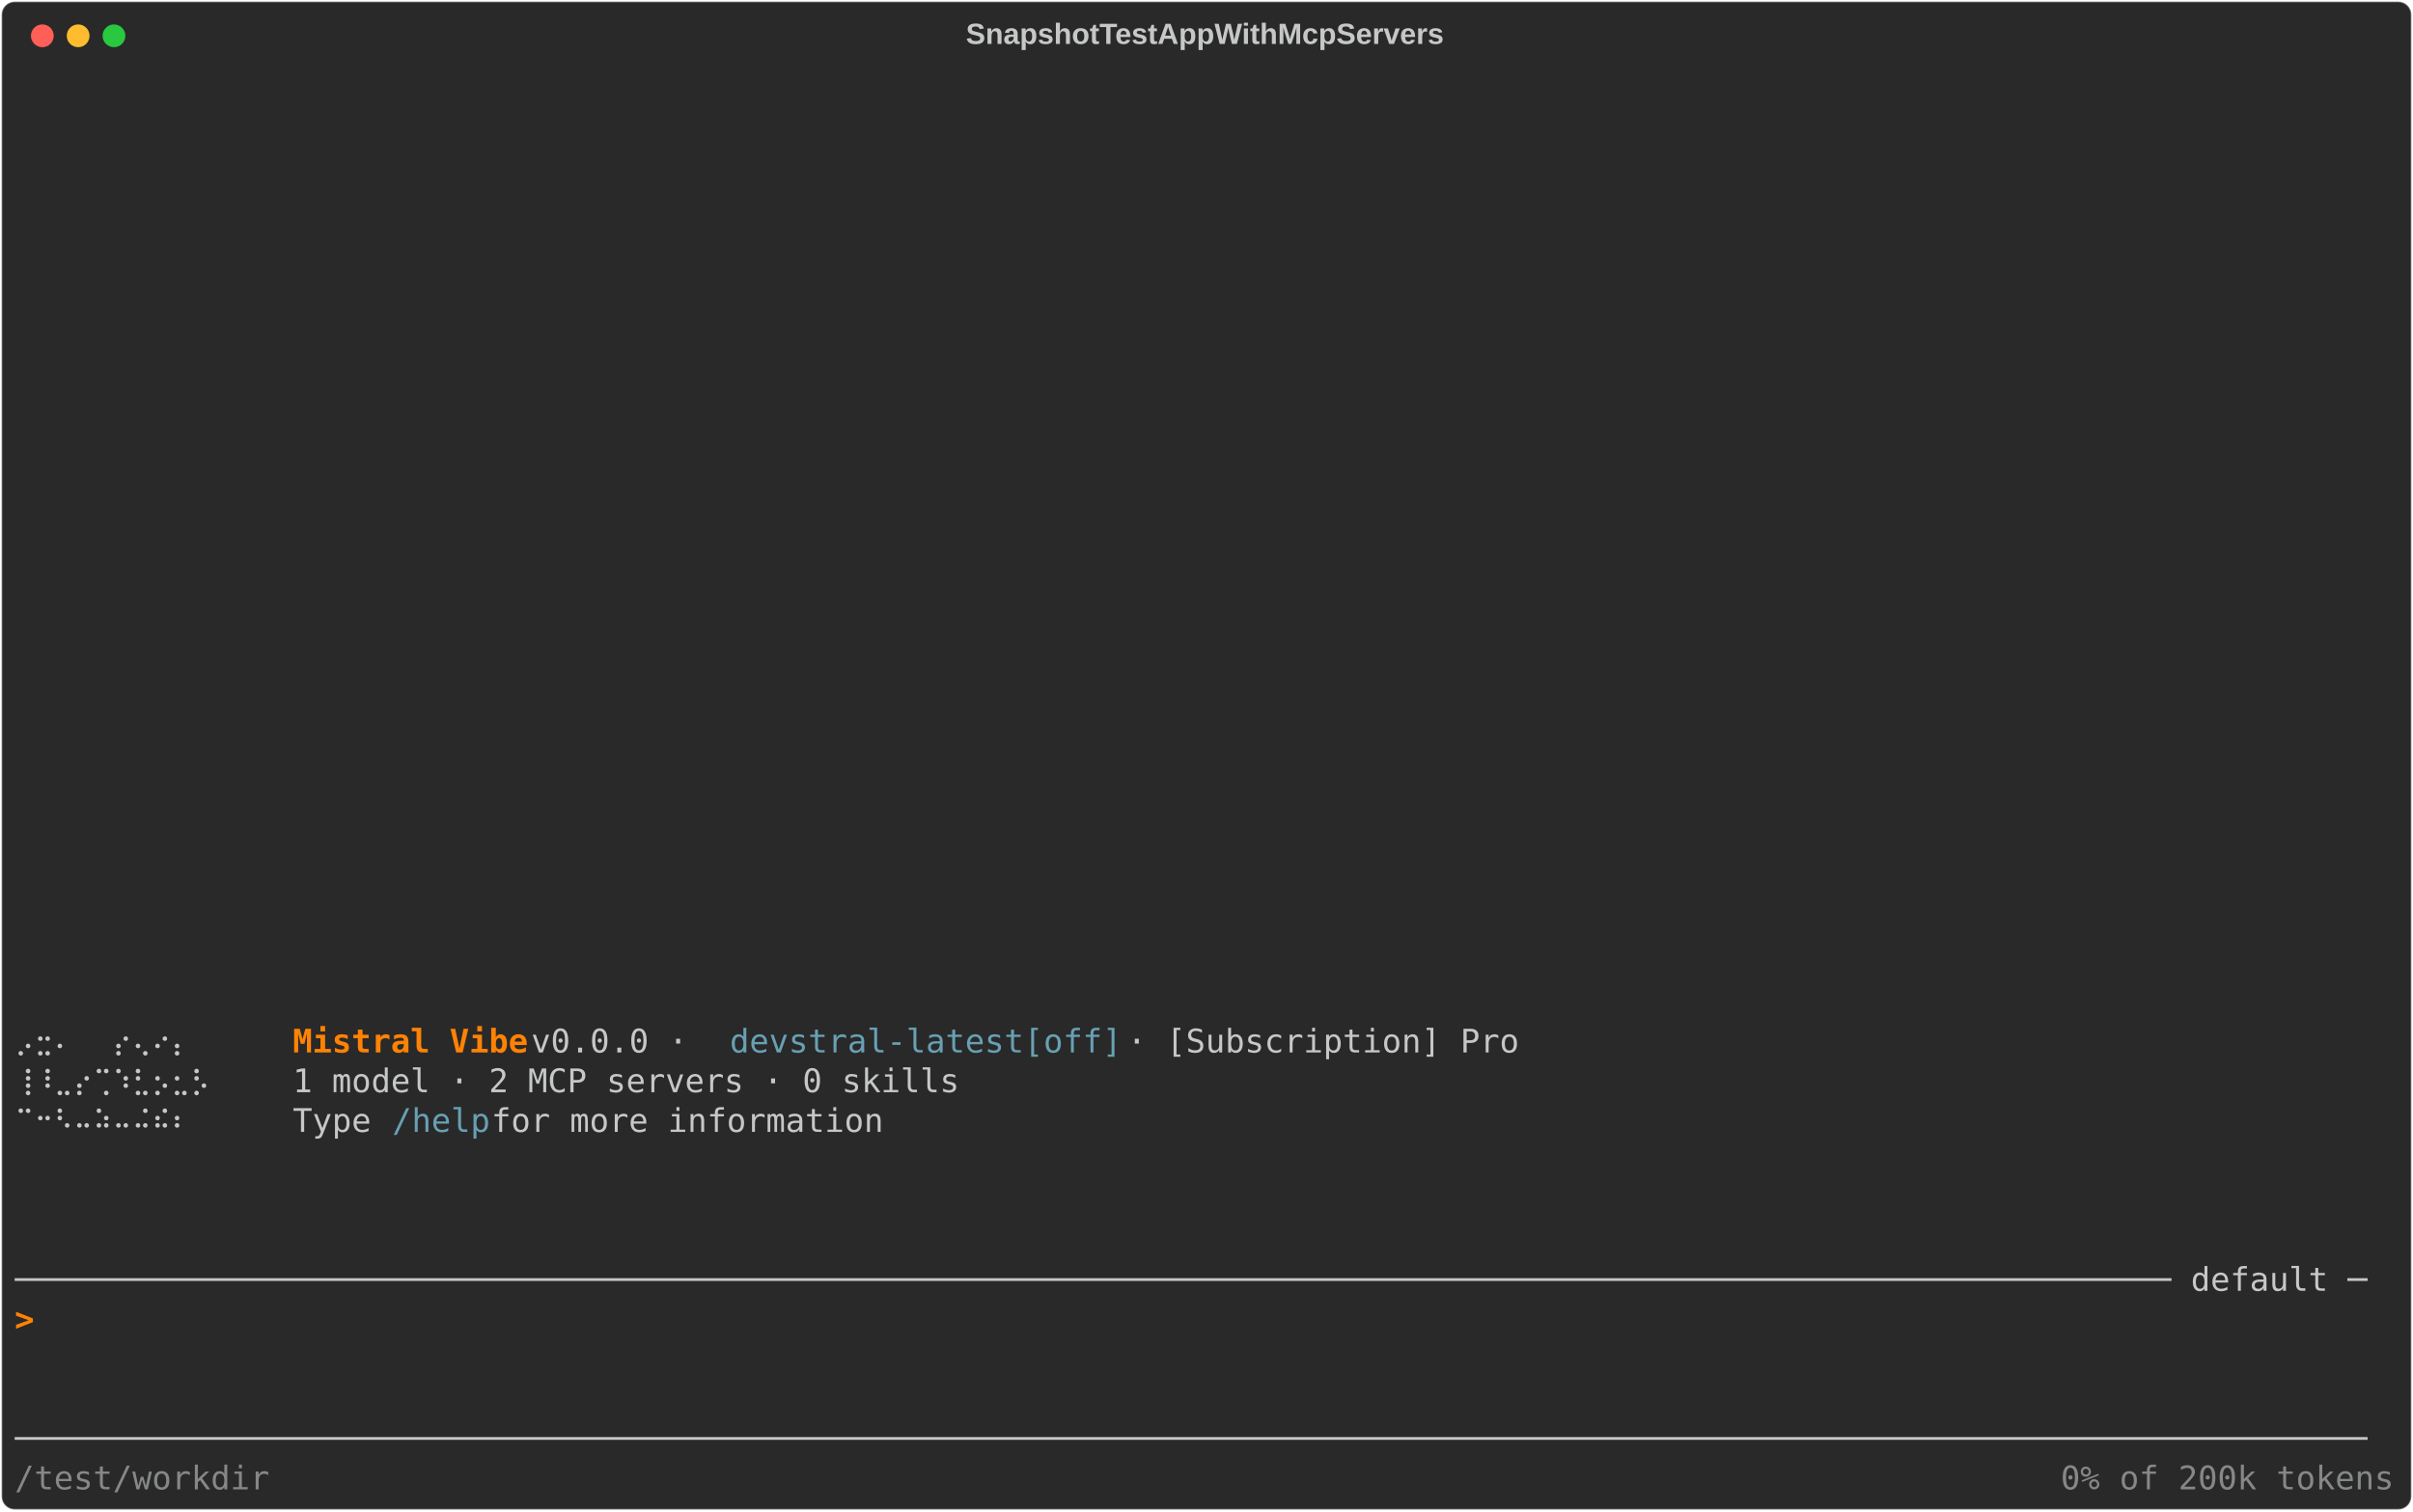
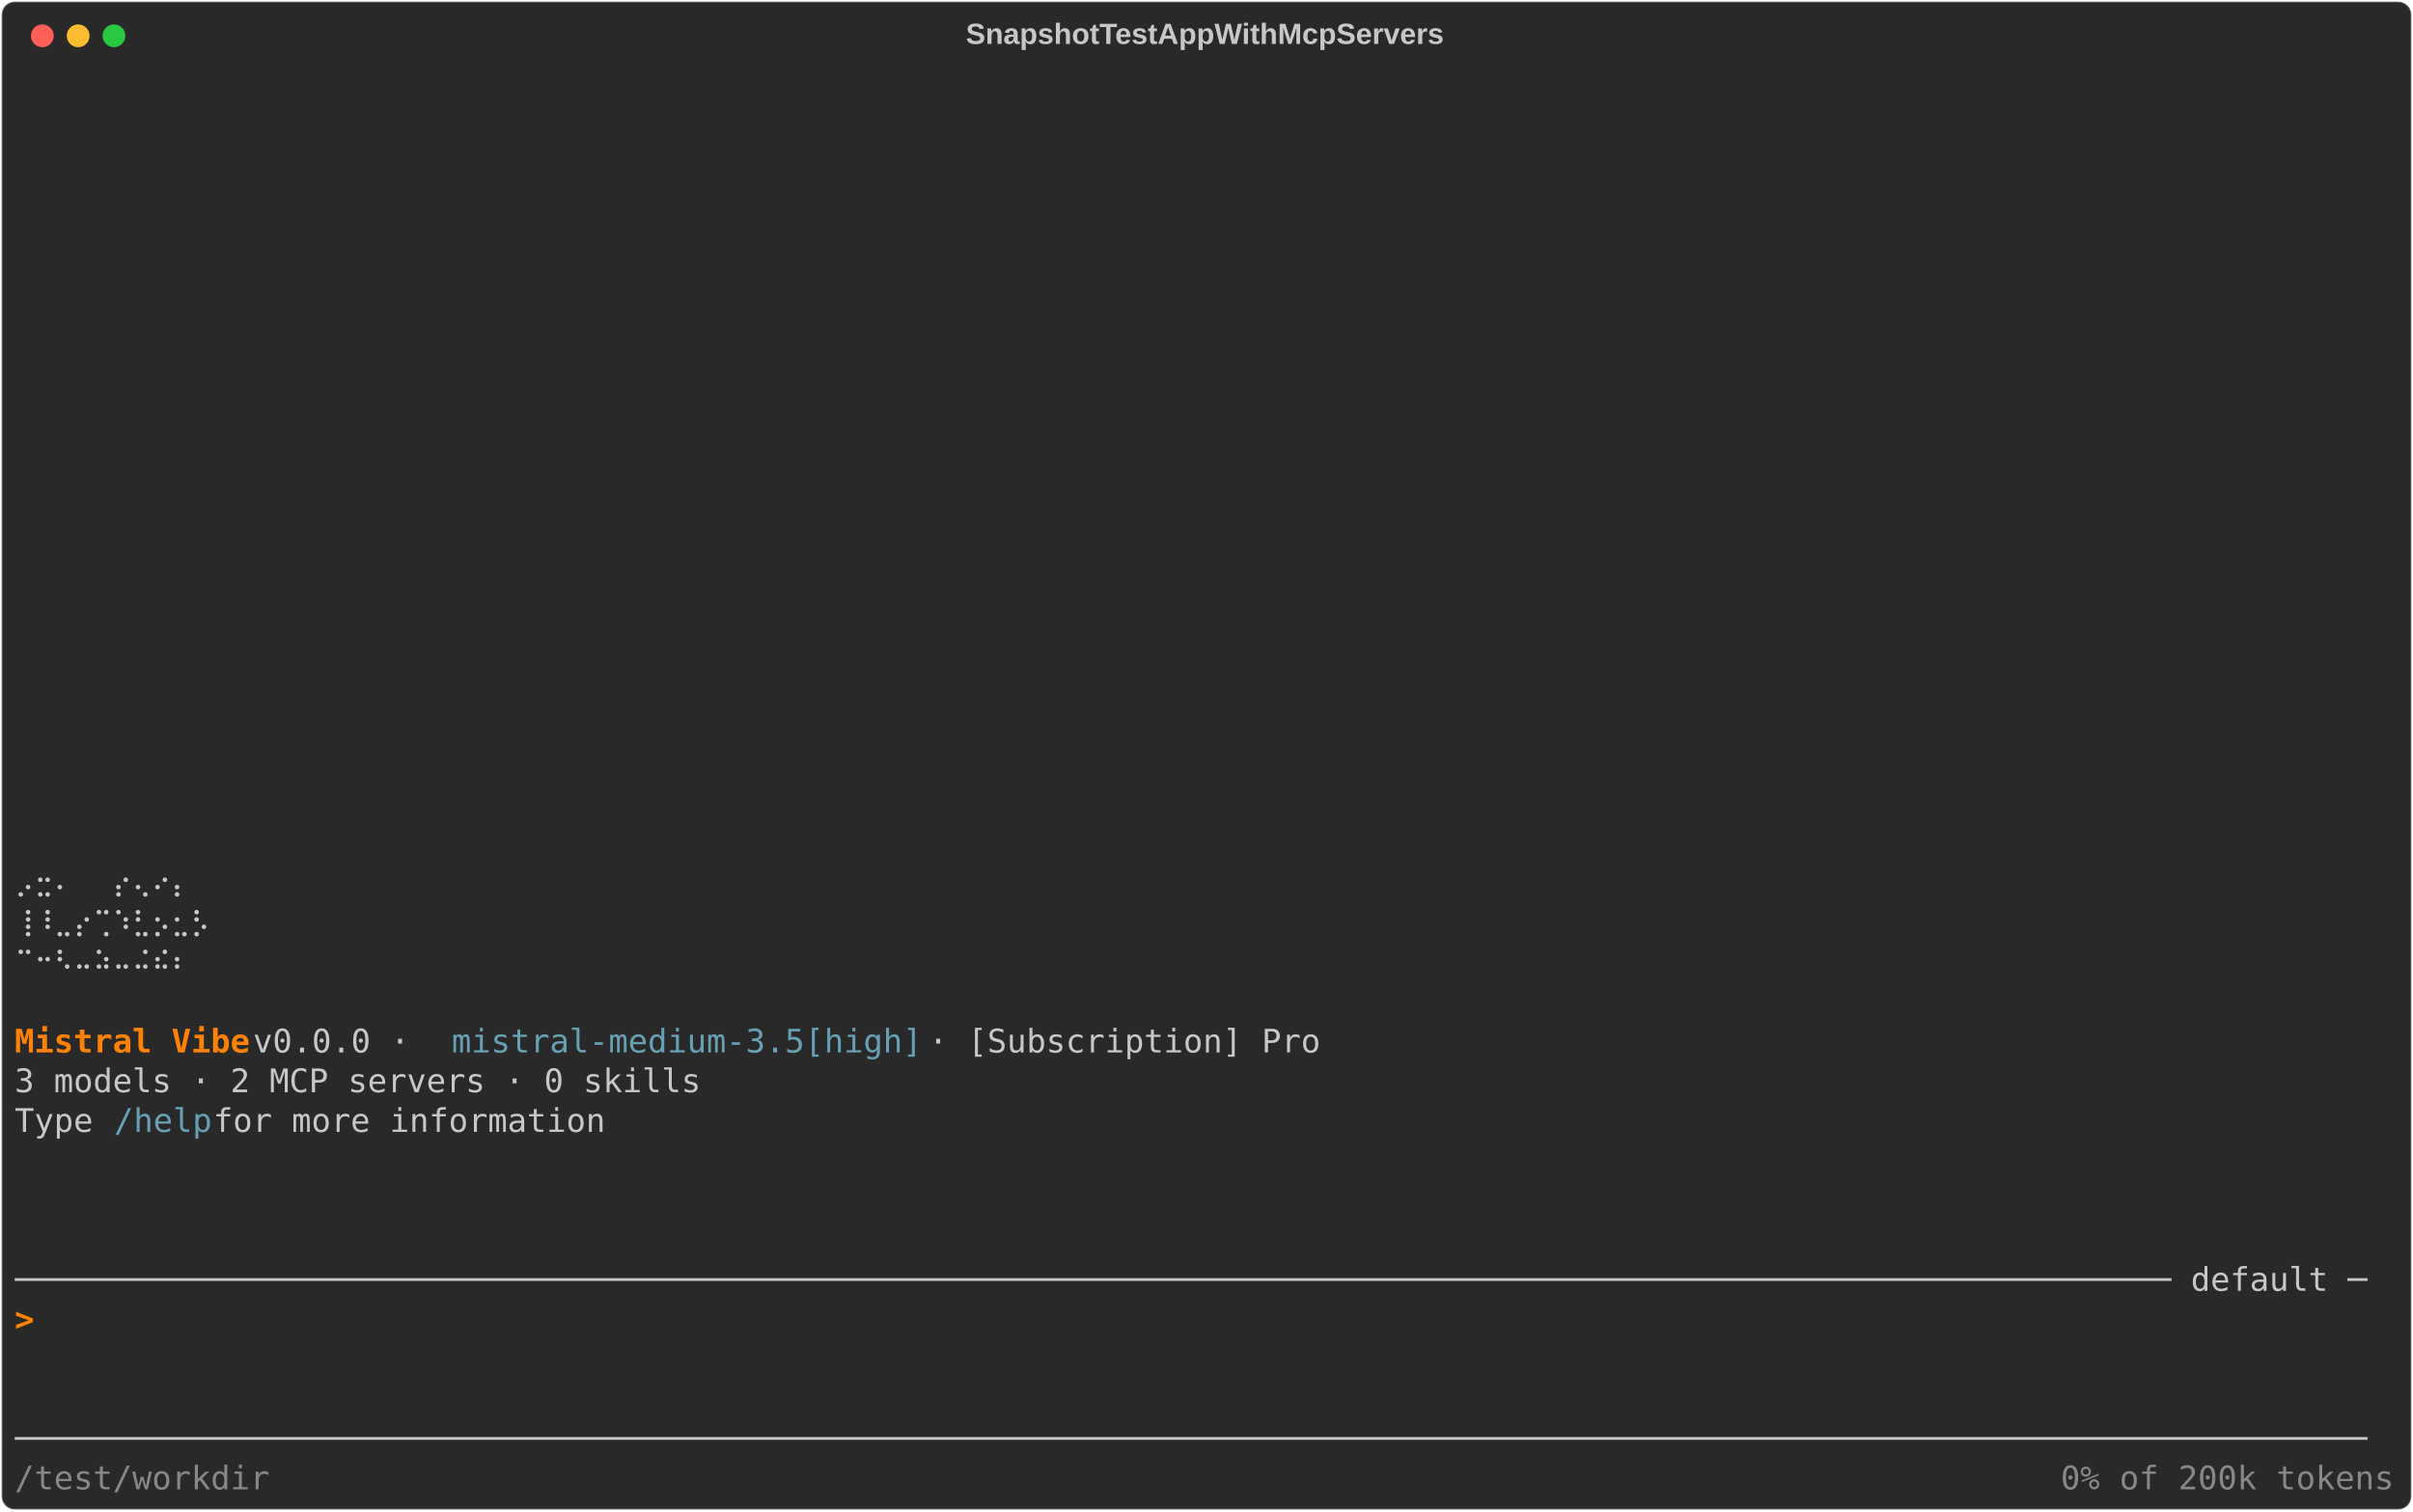
<svg xmlns="http://www.w3.org/2000/svg" class="rich-terminal" viewBox="0 0 1482 928.4">
  <style>

    @font-face {
        font-family: "Fira Code";
        src: local("FiraCode-Regular"),
                url("https://cdnjs.cloudflare.com/ajax/libs/firacode/6.2.0/woff2/FiraCode-Regular.woff2") format("woff2"),
                url("https://cdnjs.cloudflare.com/ajax/libs/firacode/6.2.0/woff/FiraCode-Regular.woff") format("woff");
        font-style: normal;
        font-weight: 400;
    }
    @font-face {
        font-family: "Fira Code";
        src: local("FiraCode-Bold"),
                url("https://cdnjs.cloudflare.com/ajax/libs/firacode/6.2.0/woff2/FiraCode-Bold.woff2") format("woff2"),
                url("https://cdnjs.cloudflare.com/ajax/libs/firacode/6.2.0/woff/FiraCode-Bold.woff") format("woff");
        font-style: bold;
        font-weight: 700;
    }

    .terminal-matrix {
        font-family: Fira Code, monospace;
        font-size: 20px;
        line-height: 24.4px;
        font-variant-east-asian: full-width;
    }

    .terminal-title {
        font-size: 18px;
        font-weight: bold;
        font-family: arial;
    }

    .terminal-r1 { fill: #c5c8c6 }
.terminal-r2 { fill: #ff8205;font-weight: bold }
.terminal-r3 { fill: #68a0b3 }
.terminal-r4 { fill: #868887 }
    </style>
  <defs>
    <clipPath id="terminal-clip-terminal">
      <rect x="0" y="0" width="1463.0" height="877.4" />
    </clipPath>
    <clipPath id="terminal-line-0">
      <rect x="0" y="1.5" width="1464" height="24.65" />
    </clipPath>
    <clipPath id="terminal-line-1">
      <rect x="0" y="25.9" width="1464" height="24.65" />
    </clipPath>
    <clipPath id="terminal-line-2">
      <rect x="0" y="50.3" width="1464" height="24.65" />
    </clipPath>
    <clipPath id="terminal-line-3">
      <rect x="0" y="74.7" width="1464" height="24.65" />
    </clipPath>
    <clipPath id="terminal-line-4">
      <rect x="0" y="99.1" width="1464" height="24.65" />
    </clipPath>
    <clipPath id="terminal-line-5">
      <rect x="0" y="123.5" width="1464" height="24.65" />
    </clipPath>
    <clipPath id="terminal-line-6">
      <rect x="0" y="147.9" width="1464" height="24.65" />
    </clipPath>
    <clipPath id="terminal-line-7">
      <rect x="0" y="172.3" width="1464" height="24.65" />
    </clipPath>
    <clipPath id="terminal-line-8">
      <rect x="0" y="196.7" width="1464" height="24.65" />
    </clipPath>
    <clipPath id="terminal-line-9">
      <rect x="0" y="221.1" width="1464" height="24.65" />
    </clipPath>
    <clipPath id="terminal-line-10">
      <rect x="0" y="245.5" width="1464" height="24.65" />
    </clipPath>
    <clipPath id="terminal-line-11">
      <rect x="0" y="269.9" width="1464" height="24.65" />
    </clipPath>
    <clipPath id="terminal-line-12">
      <rect x="0" y="294.3" width="1464" height="24.65" />
    </clipPath>
    <clipPath id="terminal-line-13">
      <rect x="0" y="318.7" width="1464" height="24.65" />
    </clipPath>
    <clipPath id="terminal-line-14">
      <rect x="0" y="343.1" width="1464" height="24.65" />
    </clipPath>
    <clipPath id="terminal-line-15">
      <rect x="0" y="367.5" width="1464" height="24.65" />
    </clipPath>
    <clipPath id="terminal-line-16">
      <rect x="0" y="391.9" width="1464" height="24.65" />
    </clipPath>
    <clipPath id="terminal-line-17">
      <rect x="0" y="416.3" width="1464" height="24.65" />
    </clipPath>
    <clipPath id="terminal-line-18">
      <rect x="0" y="440.7" width="1464" height="24.65" />
    </clipPath>
    <clipPath id="terminal-line-19">
      <rect x="0" y="465.1" width="1464" height="24.65" />
    </clipPath>
    <clipPath id="terminal-line-20">
      <rect x="0" y="489.5" width="1464" height="24.65" />
    </clipPath>
    <clipPath id="terminal-line-21">
      <rect x="0" y="513.9" width="1464" height="24.65" />
    </clipPath>
    <clipPath id="terminal-line-22">
      <rect x="0" y="538.3" width="1464" height="24.65" />
    </clipPath>
    <clipPath id="terminal-line-23">
      <rect x="0" y="562.7" width="1464" height="24.65" />
    </clipPath>
    <clipPath id="terminal-line-24">
      <rect x="0" y="587.1" width="1464" height="24.65" />
    </clipPath>
    <clipPath id="terminal-line-25">
      <rect x="0" y="611.5" width="1464" height="24.65" />
    </clipPath>
    <clipPath id="terminal-line-26">
      <rect x="0" y="635.9" width="1464" height="24.65" />
    </clipPath>
    <clipPath id="terminal-line-27">
      <rect x="0" y="660.3" width="1464" height="24.65" />
    </clipPath>
    <clipPath id="terminal-line-28">
      <rect x="0" y="684.7" width="1464" height="24.65" />
    </clipPath>
    <clipPath id="terminal-line-29">
      <rect x="0" y="709.1" width="1464" height="24.65" />
    </clipPath>
    <clipPath id="terminal-line-30">
      <rect x="0" y="733.5" width="1464" height="24.65" />
    </clipPath>
    <clipPath id="terminal-line-31">
      <rect x="0" y="757.9" width="1464" height="24.65" />
    </clipPath>
    <clipPath id="terminal-line-32">
      <rect x="0" y="782.3" width="1464" height="24.65" />
    </clipPath>
    <clipPath id="terminal-line-33">
      <rect x="0" y="806.7" width="1464" height="24.65" />
    </clipPath>
    <clipPath id="terminal-line-34">
      <rect x="0" y="831.1" width="1464" height="24.65" />
    </clipPath>
  </defs>
  <rect fill="#292929" stroke="rgba(255,255,255,0.35)" stroke-width="1" x="1" y="1" width="1480" height="926.4" rx="8" />
  <text class="terminal-title" fill="#c5c8c6" text-anchor="middle" x="740" y="27">SnapshotTestAppWithMcpServers</text>
  <g transform="translate(26,22)">
    <circle cx="0" cy="0" r="7" fill="#ff5f57" />
    <circle cx="22" cy="0" r="7" fill="#febc2e" />
    <circle cx="44" cy="0" r="7" fill="#28c840" />
  </g>
  <g transform="translate(9, 41)" clip-path="url(#terminal-clip-terminal)">
    <g class="terminal-matrix">
      <text class="terminal-r1" x="1464" y="20" textLength="12.2" clip-path="url(#terminal-line-0)">
</text>
      <text class="terminal-r1" x="1464" y="44.4" textLength="12.2" clip-path="url(#terminal-line-1)">
</text>
      <text class="terminal-r1" x="1464" y="68.8" textLength="12.2" clip-path="url(#terminal-line-2)">
</text>
      <text class="terminal-r1" x="1464" y="93.2" textLength="12.2" clip-path="url(#terminal-line-3)">
</text>
      <text class="terminal-r1" x="1464" y="117.6" textLength="12.2" clip-path="url(#terminal-line-4)">
</text>
      <text class="terminal-r1" x="1464" y="142" textLength="12.2" clip-path="url(#terminal-line-5)">
</text>
      <text class="terminal-r1" x="1464" y="166.4" textLength="12.2" clip-path="url(#terminal-line-6)">
</text>
      <text class="terminal-r1" x="1464" y="190.8" textLength="12.2" clip-path="url(#terminal-line-7)">
</text>
      <text class="terminal-r1" x="1464" y="215.2" textLength="12.2" clip-path="url(#terminal-line-8)">
</text>
      <text class="terminal-r1" x="1464" y="239.6" textLength="12.2" clip-path="url(#terminal-line-9)">
</text>
      <text class="terminal-r1" x="1464" y="264" textLength="12.2" clip-path="url(#terminal-line-10)">
</text>
      <text class="terminal-r1" x="1464" y="288.4" textLength="12.2" clip-path="url(#terminal-line-11)">
</text>
      <text class="terminal-r1" x="1464" y="312.8" textLength="12.2" clip-path="url(#terminal-line-12)">
</text>
      <text class="terminal-r1" x="1464" y="337.2" textLength="12.2" clip-path="url(#terminal-line-13)">
</text>
      <text class="terminal-r1" x="1464" y="361.6" textLength="12.2" clip-path="url(#terminal-line-14)">
</text>
      <text class="terminal-r1" x="1464" y="386" textLength="12.2" clip-path="url(#terminal-line-15)">
</text>
      <text class="terminal-r1" x="1464" y="410.4" textLength="12.2" clip-path="url(#terminal-line-16)">
</text>
      <text class="terminal-r1" x="1464" y="434.8" textLength="12.2" clip-path="url(#terminal-line-17)">
</text>
      <text class="terminal-r1" x="1464" y="459.2" textLength="12.2" clip-path="url(#terminal-line-18)">
</text>
      <text class="terminal-r1" x="1464" y="483.6" textLength="12.2" clip-path="url(#terminal-line-19)">
</text>
+       <text class="terminal-r1" x="0" y="508" textLength="134.2" clip-path="url(#terminal-line-20)">  ⡠⣒⠄  ⡔⢄⠔⡄</text>
      <text class="terminal-r1" x="1464" y="508" textLength="12.2" clip-path="url(#terminal-line-20)">
</text>
+       <text class="terminal-r1" x="0" y="532.4" textLength="134.2" clip-path="url(#terminal-line-21)"> ⢸⠸⣀⡔⢉⠱⣃⡢⣂⡣</text>
      <text class="terminal-r1" x="1464" y="532.4" textLength="12.2" clip-path="url(#terminal-line-21)">
</text>
+       <text class="terminal-r1" x="0" y="556.8" textLength="134.2" clip-path="url(#terminal-line-22)">  ⠉⠒⠣⠤⠵⠤⠬⠮⠆</text>
      <text class="terminal-r1" x="1464" y="556.8" textLength="12.2" clip-path="url(#terminal-line-22)">
</text>
      <text class="terminal-r1" x="1464" y="581.2" textLength="12.2" clip-path="url(#terminal-line-23)">
</text>
-       <text class="terminal-r1" x="0" y="605.6" textLength="134.2" clip-path="url(#terminal-line-24)">  ⡠⣒⠄  ⡔⢄⠔⡄</text>
-       <text class="terminal-r2" x="170.8" y="605.6" textLength="146.4" clip-path="url(#terminal-line-24)">Mistral Vibe</text>
-       <text class="terminal-r1" x="317.2" y="605.6" textLength="122" clip-path="url(#terminal-line-24)"> v0.0.0 · </text>
-       <text class="terminal-r3" x="439.2" y="605.6" textLength="244" clip-path="url(#terminal-line-24)">devstral-latest[off]</text>
-       <text class="terminal-r1" x="683.2" y="605.6" textLength="256.2" clip-path="url(#terminal-line-24)"> · [Subscription] Pro</text>
+       <text class="terminal-r2" x="0" y="605.6" textLength="146.4" clip-path="url(#terminal-line-24)">Mistral Vibe</text>
+       <text class="terminal-r1" x="146.4" y="605.6" textLength="122" clip-path="url(#terminal-line-24)"> v0.0.0 · </text>
+       <text class="terminal-r3" x="268.4" y="605.6" textLength="292.8" clip-path="url(#terminal-line-24)">mistral-medium-3.5[high]</text>
+       <text class="terminal-r1" x="561.2" y="605.6" textLength="256.2" clip-path="url(#terminal-line-24)"> · [Subscription] Pro</text>
      <text class="terminal-r1" x="1464" y="605.6" textLength="12.2" clip-path="url(#terminal-line-24)">
</text>
-       <text class="terminal-r1" x="0" y="630" textLength="134.2" clip-path="url(#terminal-line-25)"> ⢸⠸⣀⡔⢉⠱⣃⡢⣂⡣</text>
-       <text class="terminal-r1" x="170.8" y="630" textLength="414.8" clip-path="url(#terminal-line-25)">1 model · 2 MCP servers · 0 skills</text>
+       <text class="terminal-r1" x="0" y="630" textLength="427" clip-path="url(#terminal-line-25)">3 models · 2 MCP servers · 0 skills</text>
      <text class="terminal-r1" x="1464" y="630" textLength="12.2" clip-path="url(#terminal-line-25)">
</text>
-       <text class="terminal-r1" x="0" y="654.4" textLength="134.2" clip-path="url(#terminal-line-26)">  ⠉⠒⠣⠤⠵⠤⠬⠮⠆</text>
-       <text class="terminal-r1" x="170.8" y="654.4" textLength="61" clip-path="url(#terminal-line-26)">Type </text>
-       <text class="terminal-r3" x="231.8" y="654.4" textLength="61" clip-path="url(#terminal-line-26)">/help</text>
-       <text class="terminal-r1" x="292.8" y="654.4" textLength="256.2" clip-path="url(#terminal-line-26)"> for more information</text>
+       <text class="terminal-r1" x="0" y="654.4" textLength="61" clip-path="url(#terminal-line-26)">Type </text>
+       <text class="terminal-r3" x="61" y="654.4" textLength="61" clip-path="url(#terminal-line-26)">/help</text>
+       <text class="terminal-r1" x="122" y="654.4" textLength="256.2" clip-path="url(#terminal-line-26)"> for more information</text>
      <text class="terminal-r1" x="1464" y="654.4" textLength="12.2" clip-path="url(#terminal-line-26)">
</text>
      <text class="terminal-r1" x="1464" y="678.8" textLength="12.2" clip-path="url(#terminal-line-27)">
</text>
      <text class="terminal-r1" x="1464" y="703.2" textLength="12.2" clip-path="url(#terminal-line-28)">
</text>
      <text class="terminal-r1" x="1464" y="727.6" textLength="12.2" clip-path="url(#terminal-line-29)">
</text>
      <text class="terminal-r1" x="0" y="752" textLength="1464" clip-path="url(#terminal-line-30)">────────────────────────────────────────────────────────────────────────────────────────────────────────────── default ─</text>
      <text class="terminal-r1" x="1464" y="752" textLength="12.2" clip-path="url(#terminal-line-30)">
</text>
      <text class="terminal-r2" x="0" y="776.4" textLength="12.2" clip-path="url(#terminal-line-31)">&gt;</text>
      <text class="terminal-r1" x="1464" y="776.4" textLength="12.2" clip-path="url(#terminal-line-31)">
</text>
      <text class="terminal-r1" x="1464" y="800.8" textLength="12.2" clip-path="url(#terminal-line-32)">
</text>
      <text class="terminal-r1" x="1464" y="825.2" textLength="12.2" clip-path="url(#terminal-line-33)">
</text>
      <text class="terminal-r1" x="0" y="849.6" textLength="1464" clip-path="url(#terminal-line-34)">────────────────────────────────────────────────────────────────────────────────────────────────────────────────────────</text>
      <text class="terminal-r1" x="1464" y="849.6" textLength="12.2" clip-path="url(#terminal-line-34)">
</text>
      <text class="terminal-r4" x="0" y="874" textLength="158.6" clip-path="url(#terminal-line-35)">/test/workdir</text>
      <text class="terminal-r4" x="1256.6" y="874" textLength="207.4" clip-path="url(#terminal-line-35)">0% of 200k tokens</text>
    </g>
  </g>
</svg>
